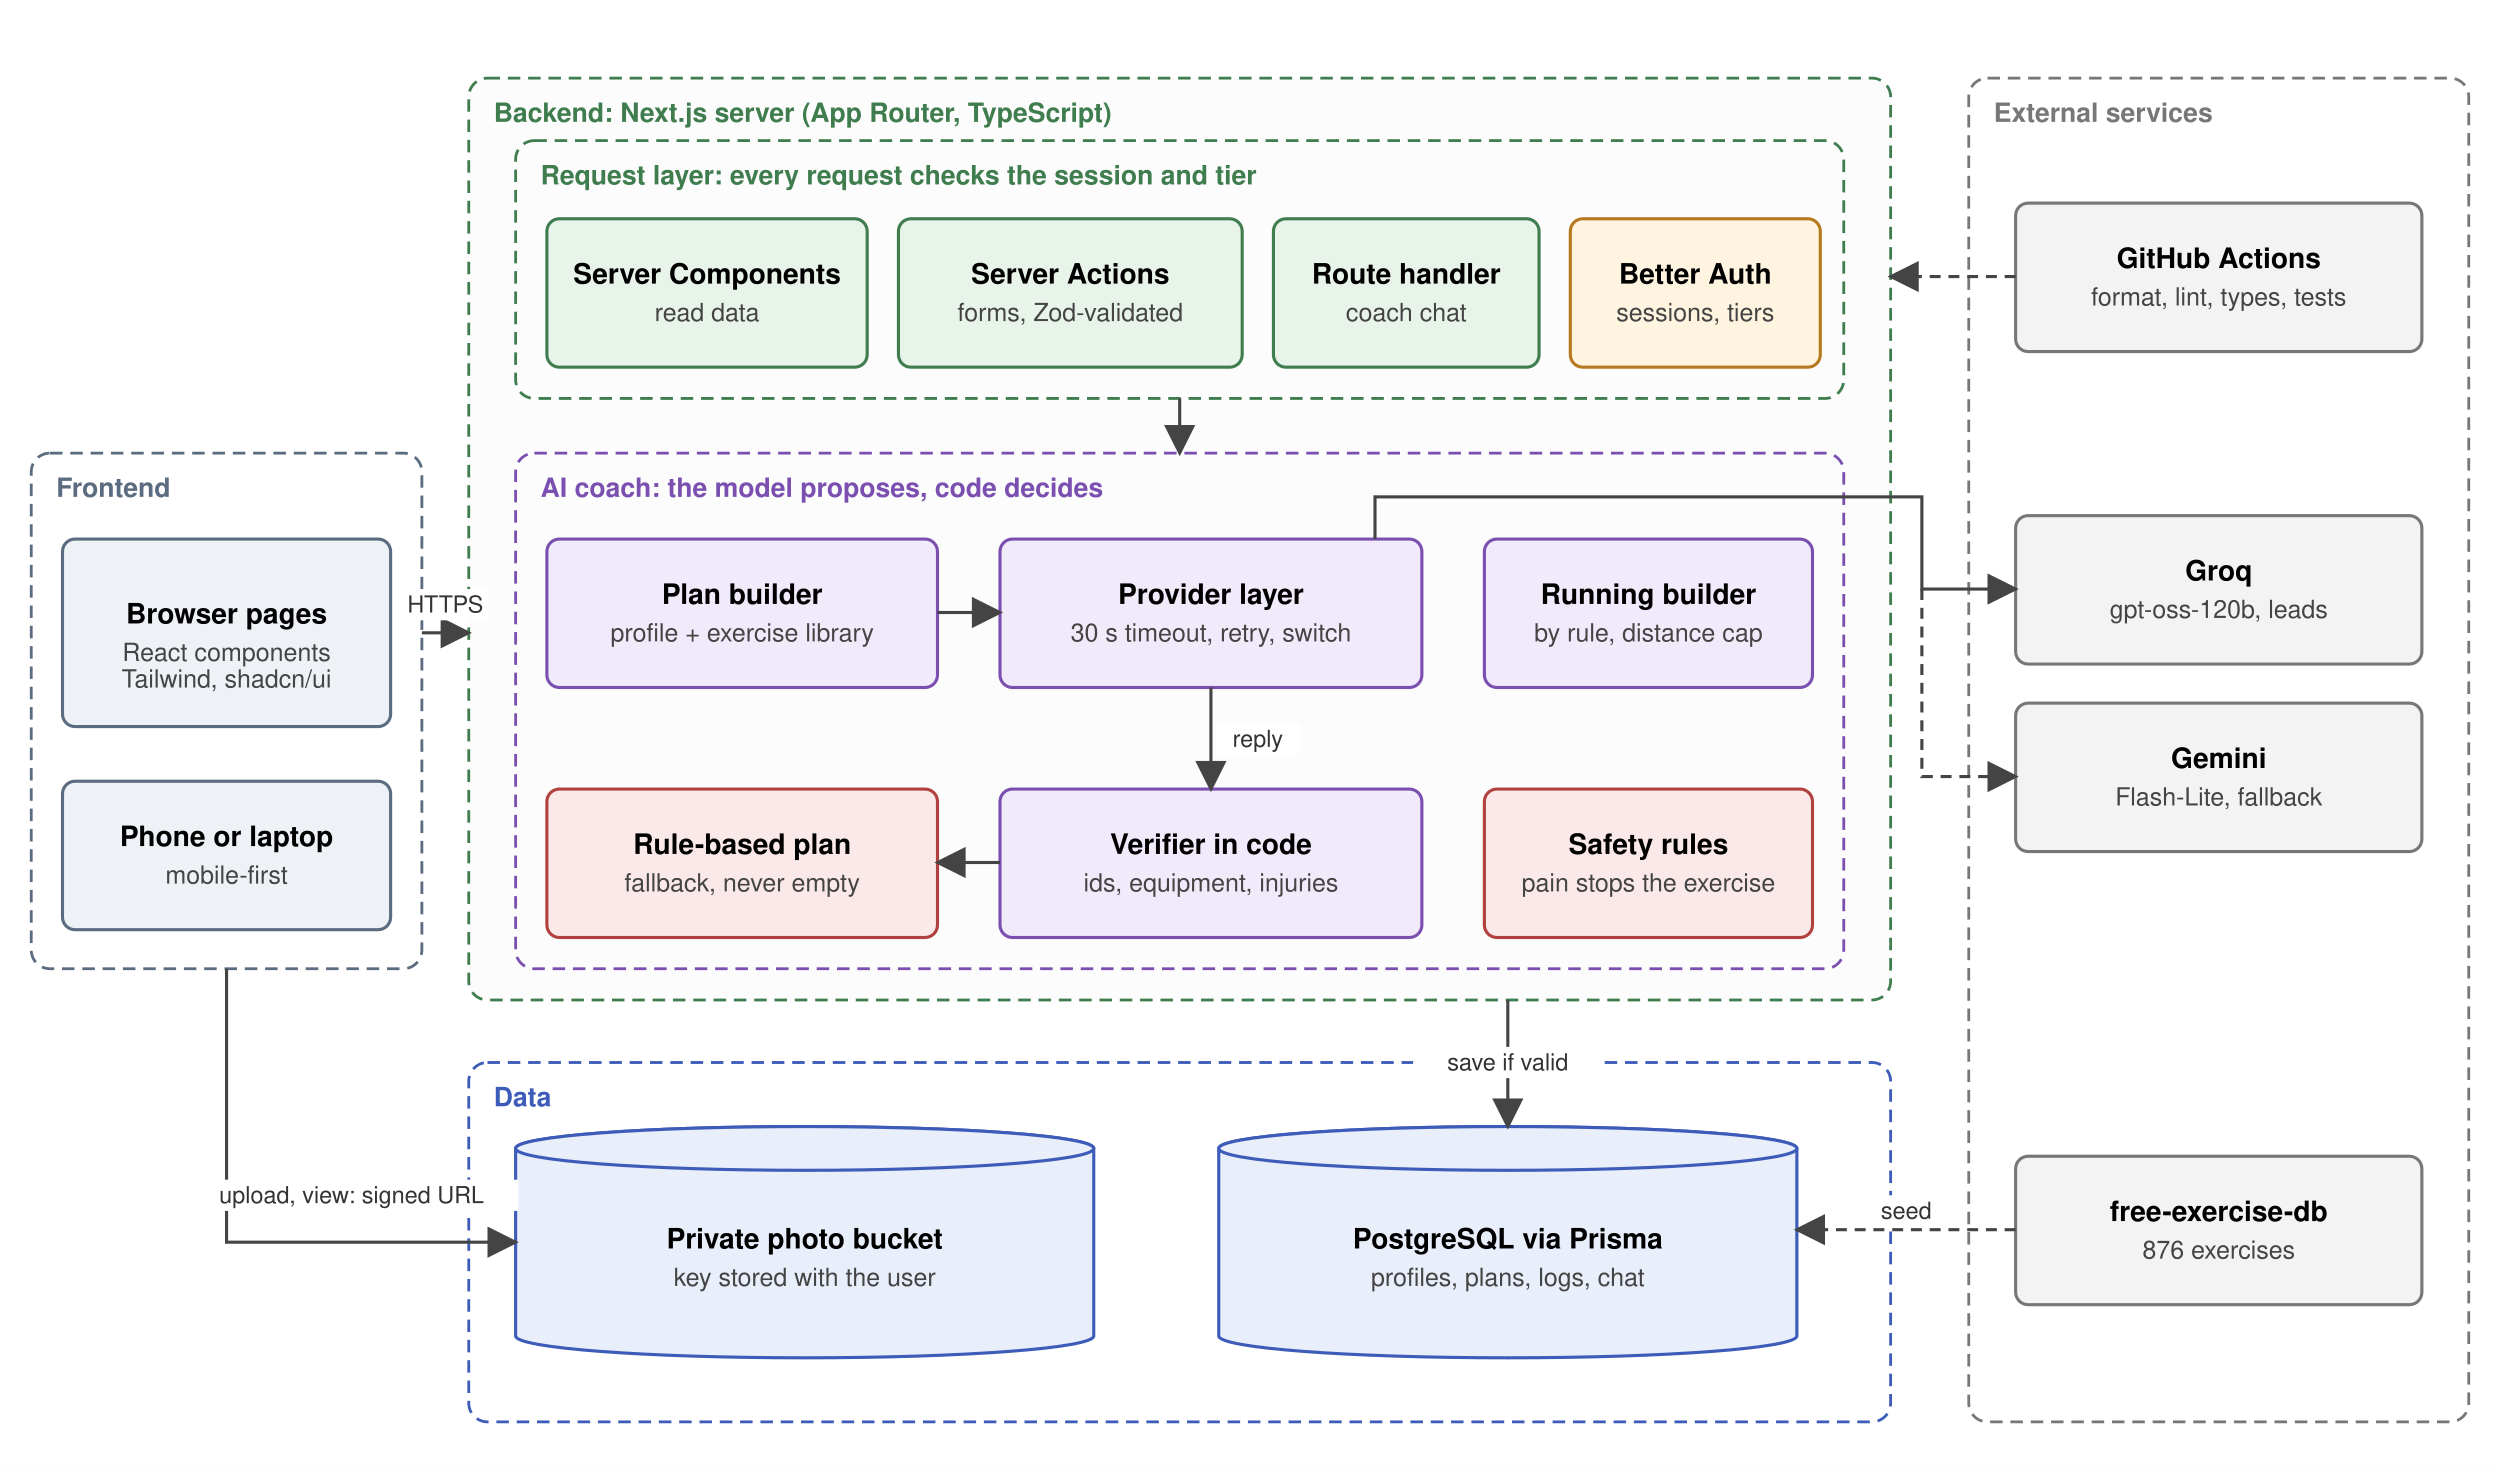
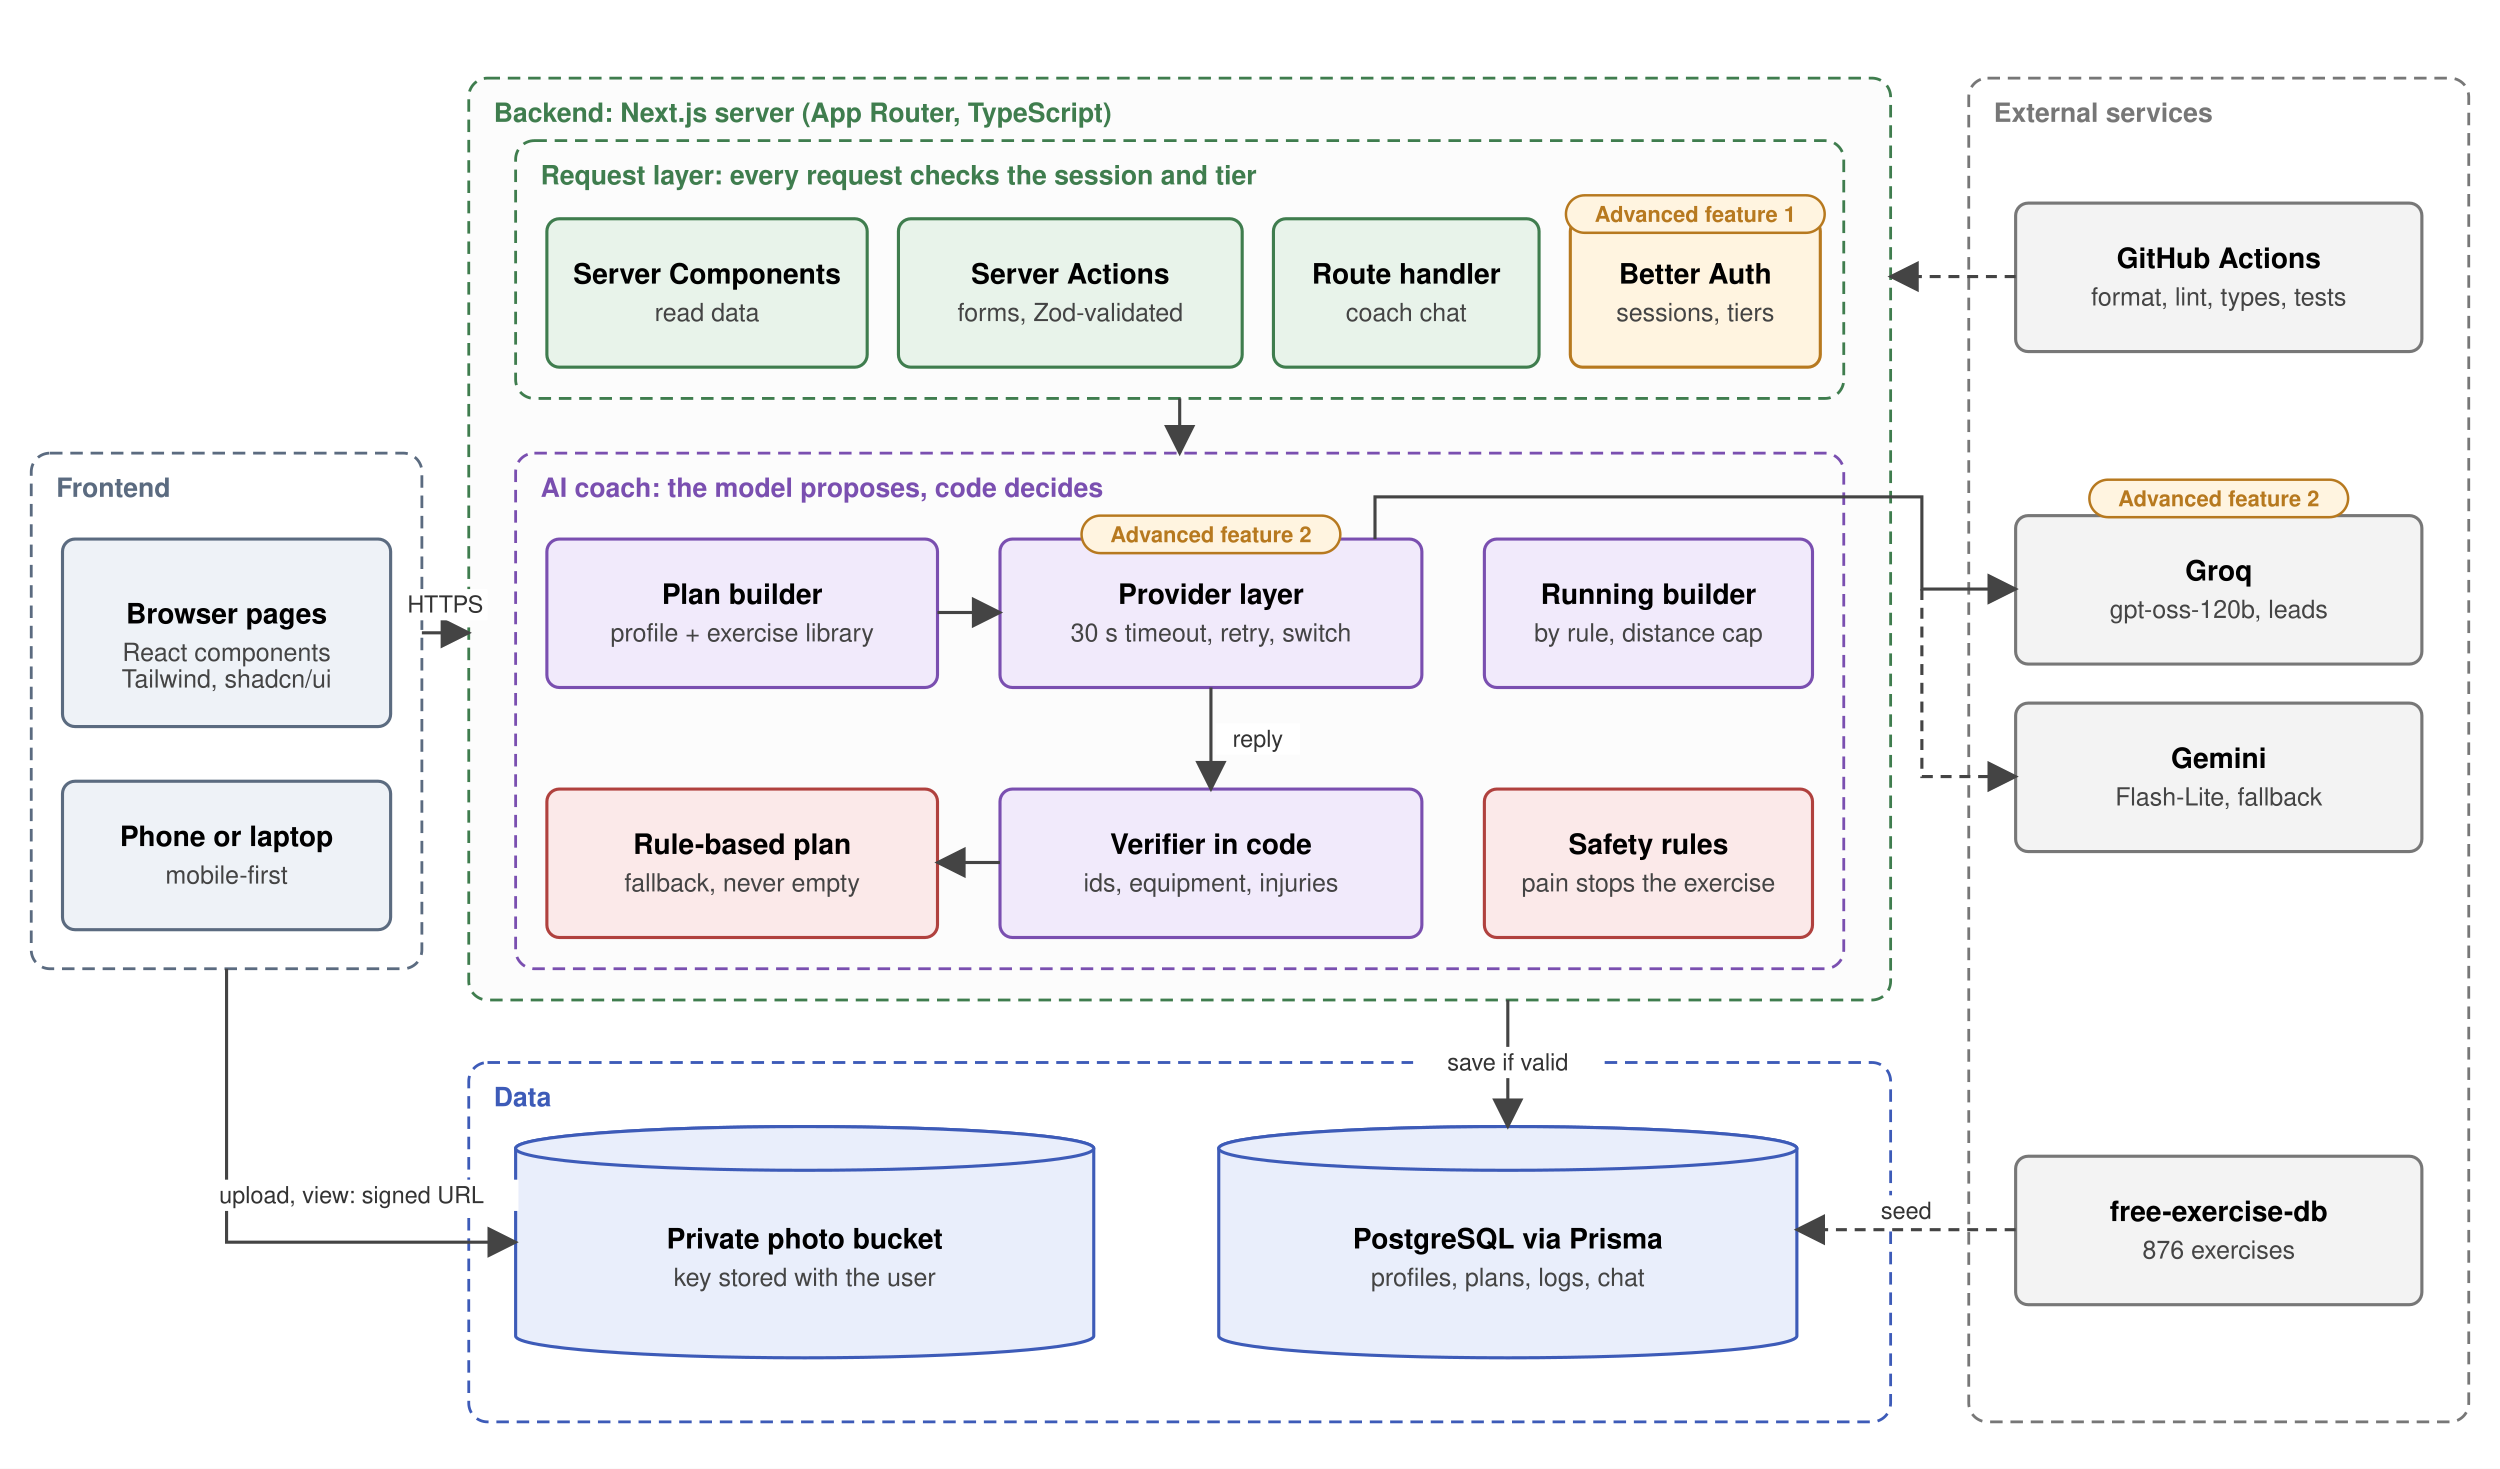
<svg xmlns="http://www.w3.org/2000/svg" width="1600" height="940" viewBox="0 0 1600 940" font-family="Helvetica, Arial, sans-serif" font-size="18">
  <rect width="1600" height="940" fill="white" />
  <defs>
    <marker id="arr" markerWidth="10" markerHeight="10" refX="9" refY="5" orient="auto">
      <path d="M0,0 L10,5 L0,10 z" fill="#444" />
    </marker>
  </defs>
  <rect x="20" y="290" width="250" height="330" rx="12" fill="none" stroke="#5b6b80" stroke-width="1.8" stroke-dasharray="8 5" />
  <text x="36" y="318" font-size="17" font-weight="600" fill="#5b6b80">Frontend</text>
  <rect x="40" y="345" width="210" height="120" rx="8" fill="#eef2f7" stroke="#5b6b80" stroke-width="2" />
  <text x="145.0" y="399.0" text-anchor="middle" font-weight="600">Browser pages</text>
  <text x="145.0" y="423.0" text-anchor="middle" fill="#444" font-size="16">React components</text>
  <text x="145" y="440" text-anchor="middle" fill="#444" font-size="16">Tailwind, shadcn/ui</text>
  <rect x="40" y="500" width="210" height="95" rx="8" fill="#eef2f7" stroke="#5b6b80" stroke-width="2" />
  <text x="145.0" y="541.5" text-anchor="middle" font-weight="600">Phone or laptop</text>
  <text x="145.0" y="565.5" text-anchor="middle" fill="#444" font-size="16">mobile-first</text>
  <rect x="300" y="50" width="910" height="590" rx="12" fill="#fcfcfc" stroke="#3f7d4e" stroke-width="1.8" stroke-dasharray="8 5" />
  <text x="316" y="78" font-size="17" font-weight="600" fill="#3f7d4e">Backend: Next.js server (App Router, TypeScript)</text>
  <rect x="330" y="90" width="850" height="165" rx="12" fill="none" stroke="#3f7d4e" stroke-width="1.8" stroke-dasharray="8 5" />
  <text x="346" y="118" font-size="17" font-weight="600" fill="#3f7d4e">Request layer: every request checks the session and tier</text>
  <rect x="350" y="140" width="205" height="95" rx="8" fill="#e8f3ea" stroke="#3f7d4e" stroke-width="2" />
  <text x="452.5" y="181.5" text-anchor="middle" font-weight="600">Server Components</text>
  <text x="452.5" y="205.5" text-anchor="middle" fill="#444" font-size="16">read data</text>
  <rect x="575" y="140" width="220" height="95" rx="8" fill="#e8f3ea" stroke="#3f7d4e" stroke-width="2" />
  <text x="685.0" y="181.5" text-anchor="middle" font-weight="600">Server Actions</text>
  <text x="685.0" y="205.5" text-anchor="middle" fill="#444" font-size="16">forms, Zod-validated</text>
  <rect x="815" y="140" width="170" height="95" rx="8" fill="#e8f3ea" stroke="#3f7d4e" stroke-width="2" />
  <text x="900.0" y="181.5" text-anchor="middle" font-weight="600">Route handler</text>
  <text x="900.0" y="205.5" text-anchor="middle" fill="#444" font-size="16">coach chat</text>
  <rect x="1005" y="140" width="160" height="95" rx="8" fill="#fff4e0" stroke="#b7791f" stroke-width="2" />
  <text x="1085.0" y="181.5" text-anchor="middle" font-weight="600">Better Auth</text>
  <text x="1085.0" y="205.5" text-anchor="middle" fill="#444" font-size="16">sessions, tiers</text>
  <rect x="330" y="290" width="850" height="330" rx="12" fill="none" stroke="#7a4fb0" stroke-width="1.8" stroke-dasharray="8 5" />
  <text x="346" y="318" font-size="17" font-weight="600" fill="#7a4fb0">AI coach: the model proposes, code decides</text>
  <rect x="350" y="345" width="250" height="95" rx="8" fill="#f1eafb" stroke="#7a4fb0" stroke-width="2" />
  <text x="475.0" y="386.5" text-anchor="middle" font-weight="600">Plan builder</text>
  <text x="475.0" y="410.5" text-anchor="middle" fill="#444" font-size="16">profile + exercise library</text>
  <rect x="640" y="345" width="270" height="95" rx="8" fill="#f1eafb" stroke="#7a4fb0" stroke-width="2" />
  <text x="775.0" y="386.5" text-anchor="middle" font-weight="600">Provider layer</text>
  <text x="775.0" y="410.5" text-anchor="middle" fill="#444" font-size="16">30 s timeout, retry, switch</text>
  <rect x="950" y="345" width="210" height="95" rx="8" fill="#f1eafb" stroke="#7a4fb0" stroke-width="2" />
  <text x="1055.0" y="386.5" text-anchor="middle" font-weight="600">Running builder</text>
  <text x="1055.0" y="410.5" text-anchor="middle" fill="#444" font-size="16">by rule, distance cap</text>
  <rect x="350" y="505" width="250" height="95" rx="8" fill="#fbe9e9" stroke="#b0413e" stroke-width="2" />
  <text x="475.0" y="546.5" text-anchor="middle" font-weight="600">Rule-based plan</text>
  <text x="475.0" y="570.5" text-anchor="middle" fill="#444" font-size="16">fallback, never empty</text>
  <rect x="640" y="505" width="270" height="95" rx="8" fill="#f1eafb" stroke="#7a4fb0" stroke-width="2" />
  <text x="775.0" y="546.5" text-anchor="middle" font-weight="600">Verifier in code</text>
  <text x="775.0" y="570.5" text-anchor="middle" fill="#444" font-size="16">ids, equipment, injuries</text>
  <rect x="950" y="505" width="210" height="95" rx="8" fill="#fbe9e9" stroke="#b0413e" stroke-width="2" />
  <text x="1055.0" y="546.5" text-anchor="middle" font-weight="600">Safety rules</text>
  <text x="1055.0" y="570.5" text-anchor="middle" fill="#444" font-size="16">pain stops the exercise</text>
  <rect x="300" y="680" width="910" height="230" rx="12" fill="none" stroke="#3d5bb8" stroke-width="1.8" stroke-dasharray="8 5" />
  <text x="316" y="708" font-size="17" font-weight="600" fill="#3d5bb8">Data</text>
  <path d="M330,735 a185.0,14 0 0 1 370,0 v120 a185.0,14 0 0 1 -370,0 z" fill="#e9eefb" stroke="#3d5bb8" stroke-width="2" />
  <ellipse cx="515.0" cy="735" rx="185.0" ry="14" fill="#e9eefb" stroke="#3d5bb8" stroke-width="2" />
  <text x="515.0" y="799.0" text-anchor="middle" font-weight="600">Private photo bucket</text>
  <text x="515.0" y="823.0" text-anchor="middle" fill="#444" font-size="16">key stored with the user</text>
  <path d="M780,735 a185.0,14 0 0 1 370,0 v120 a185.0,14 0 0 1 -370,0 z" fill="#e9eefb" stroke="#3d5bb8" stroke-width="2" />
  <ellipse cx="965.0" cy="735" rx="185.0" ry="14" fill="#e9eefb" stroke="#3d5bb8" stroke-width="2" />
  <text x="965.0" y="799.0" text-anchor="middle" font-weight="600">PostgreSQL via Prisma</text>
  <text x="965.0" y="823.0" text-anchor="middle" fill="#444" font-size="16">profiles, plans, logs, chat</text>
  <rect x="1260" y="50" width="320" height="860" rx="12" fill="none" stroke="#777" stroke-width="1.8" stroke-dasharray="8 5" />
  <text x="1276" y="78" font-size="17" font-weight="600" fill="#777">External services</text>
  <rect x="1290" y="130" width="260" height="95" rx="8" fill="#f3f3f3" stroke="#777" stroke-width="2" />
  <text x="1420.0" y="171.5" text-anchor="middle" font-weight="600">GitHub Actions</text>
  <text x="1420.0" y="195.5" text-anchor="middle" fill="#444" font-size="16">format, lint, types, tests</text>
  <rect x="1290" y="330" width="260" height="95" rx="8" fill="#f3f3f3" stroke="#777" stroke-width="2" />
  <text x="1420.0" y="371.5" text-anchor="middle" font-weight="600">Groq</text>
  <text x="1420.0" y="395.5" text-anchor="middle" fill="#444" font-size="16">gpt-oss-120b, leads</text>
  <rect x="1290" y="450" width="260" height="95" rx="8" fill="#f3f3f3" stroke="#777" stroke-width="2" />
  <text x="1420.0" y="491.5" text-anchor="middle" font-weight="600">Gemini</text>
  <text x="1420.0" y="515.5" text-anchor="middle" fill="#444" font-size="16">Flash-Lite, fallback</text>
  <rect x="1290" y="740" width="260" height="95" rx="8" fill="#f3f3f3" stroke="#777" stroke-width="2" />
  <text x="1420.0" y="781.5" text-anchor="middle" font-weight="600">free-exercise-db</text>
  <text x="1420.0" y="805.5" text-anchor="middle" fill="#444" font-size="16">876 exercises</text>
  <path d="M270,405 L300,405" fill="none" stroke="#444" stroke-width="2" marker-end="url(#arr)" />
  <rect x="258.0" y="377" width="54.0" height="20" fill="white" />
  <text x="285" y="392" text-anchor="middle" font-size="15" fill="#333">HTTPS</text>
  <path d="M755,255 L755,290" fill="none" stroke="#444" stroke-width="2" marker-end="url(#arr)" />
  <path d="M600,392 L640,392" fill="none" stroke="#444" stroke-width="2" marker-end="url(#arr)" />
  <path d="M775,440 L775,505" fill="none" stroke="#444" stroke-width="2" marker-end="url(#arr)" />
  <rect x="778.0" y="463" width="54.0" height="20" fill="white" />
  <text x="805" y="478" text-anchor="middle" font-size="15" fill="#333">reply</text>
  <path d="M640,552 L600,552" fill="none" stroke="#444" stroke-width="2" marker-end="url(#arr)" />
  <path d="M880,345 L880,318 L1230,318 L1230,377 L1290,377" fill="none" stroke="#444" stroke-width="2" marker-end="url(#arr)" />
  <path d="M1230,377 L1230,497 L1290,497" fill="none" stroke="#444" stroke-width="2" stroke-dasharray="7 5" marker-end="url(#arr)" />
  <path d="M965,640 L965,721" fill="none" stroke="#444" stroke-width="2" marker-end="url(#arr)" />
  <rect x="904.4" y="670" width="121.2" height="20" fill="white" />
  <text x="965" y="685" text-anchor="middle" font-size="15" fill="#333">save if valid</text>
  <path d="M145,620 L145,795 L330,795" fill="none" stroke="#444" stroke-width="2" marker-end="url(#arr)" />
  <rect x="118.2" y="755" width="213.6" height="20" fill="white" />
  <text x="225" y="770" text-anchor="middle" font-size="15" fill="#333">upload, view: signed URL</text>
  <path d="M1290,787 L1150,787" fill="none" stroke="#444" stroke-width="2" stroke-dasharray="7 5" marker-end="url(#arr)" />
  <rect x="1197.2" y="765" width="45.6" height="20" fill="white" />
  <text x="1220" y="780" text-anchor="middle" font-size="15" fill="#333">seed</text>
  <path d="M1290,177 L1210,177" fill="none" stroke="#444" stroke-width="2" stroke-dasharray="7 5" marker-end="url(#arr)" />
+   <rect x="1002.2" y="125" width="165.6" height="24" rx="12" fill="#fff4e0" stroke="#b7791f" stroke-width="1.6" />
+   <text x="1085" y="142" text-anchor="middle" font-size="14" font-weight="600" fill="#b7791f">Advanced feature 1</text>
+   <rect x="692.2" y="330" width="165.6" height="24" rx="12" fill="#fff4e0" stroke="#b7791f" stroke-width="1.6" />
+   <text x="775" y="347" text-anchor="middle" font-size="14" font-weight="600" fill="#b7791f">Advanced feature 2</text>
+   <rect x="1337.2" y="307" width="165.6" height="24" rx="12" fill="#fff4e0" stroke="#b7791f" stroke-width="1.6" />
+   <text x="1420" y="324" text-anchor="middle" font-size="14" font-weight="600" fill="#b7791f">Advanced feature 2</text>
</svg>
